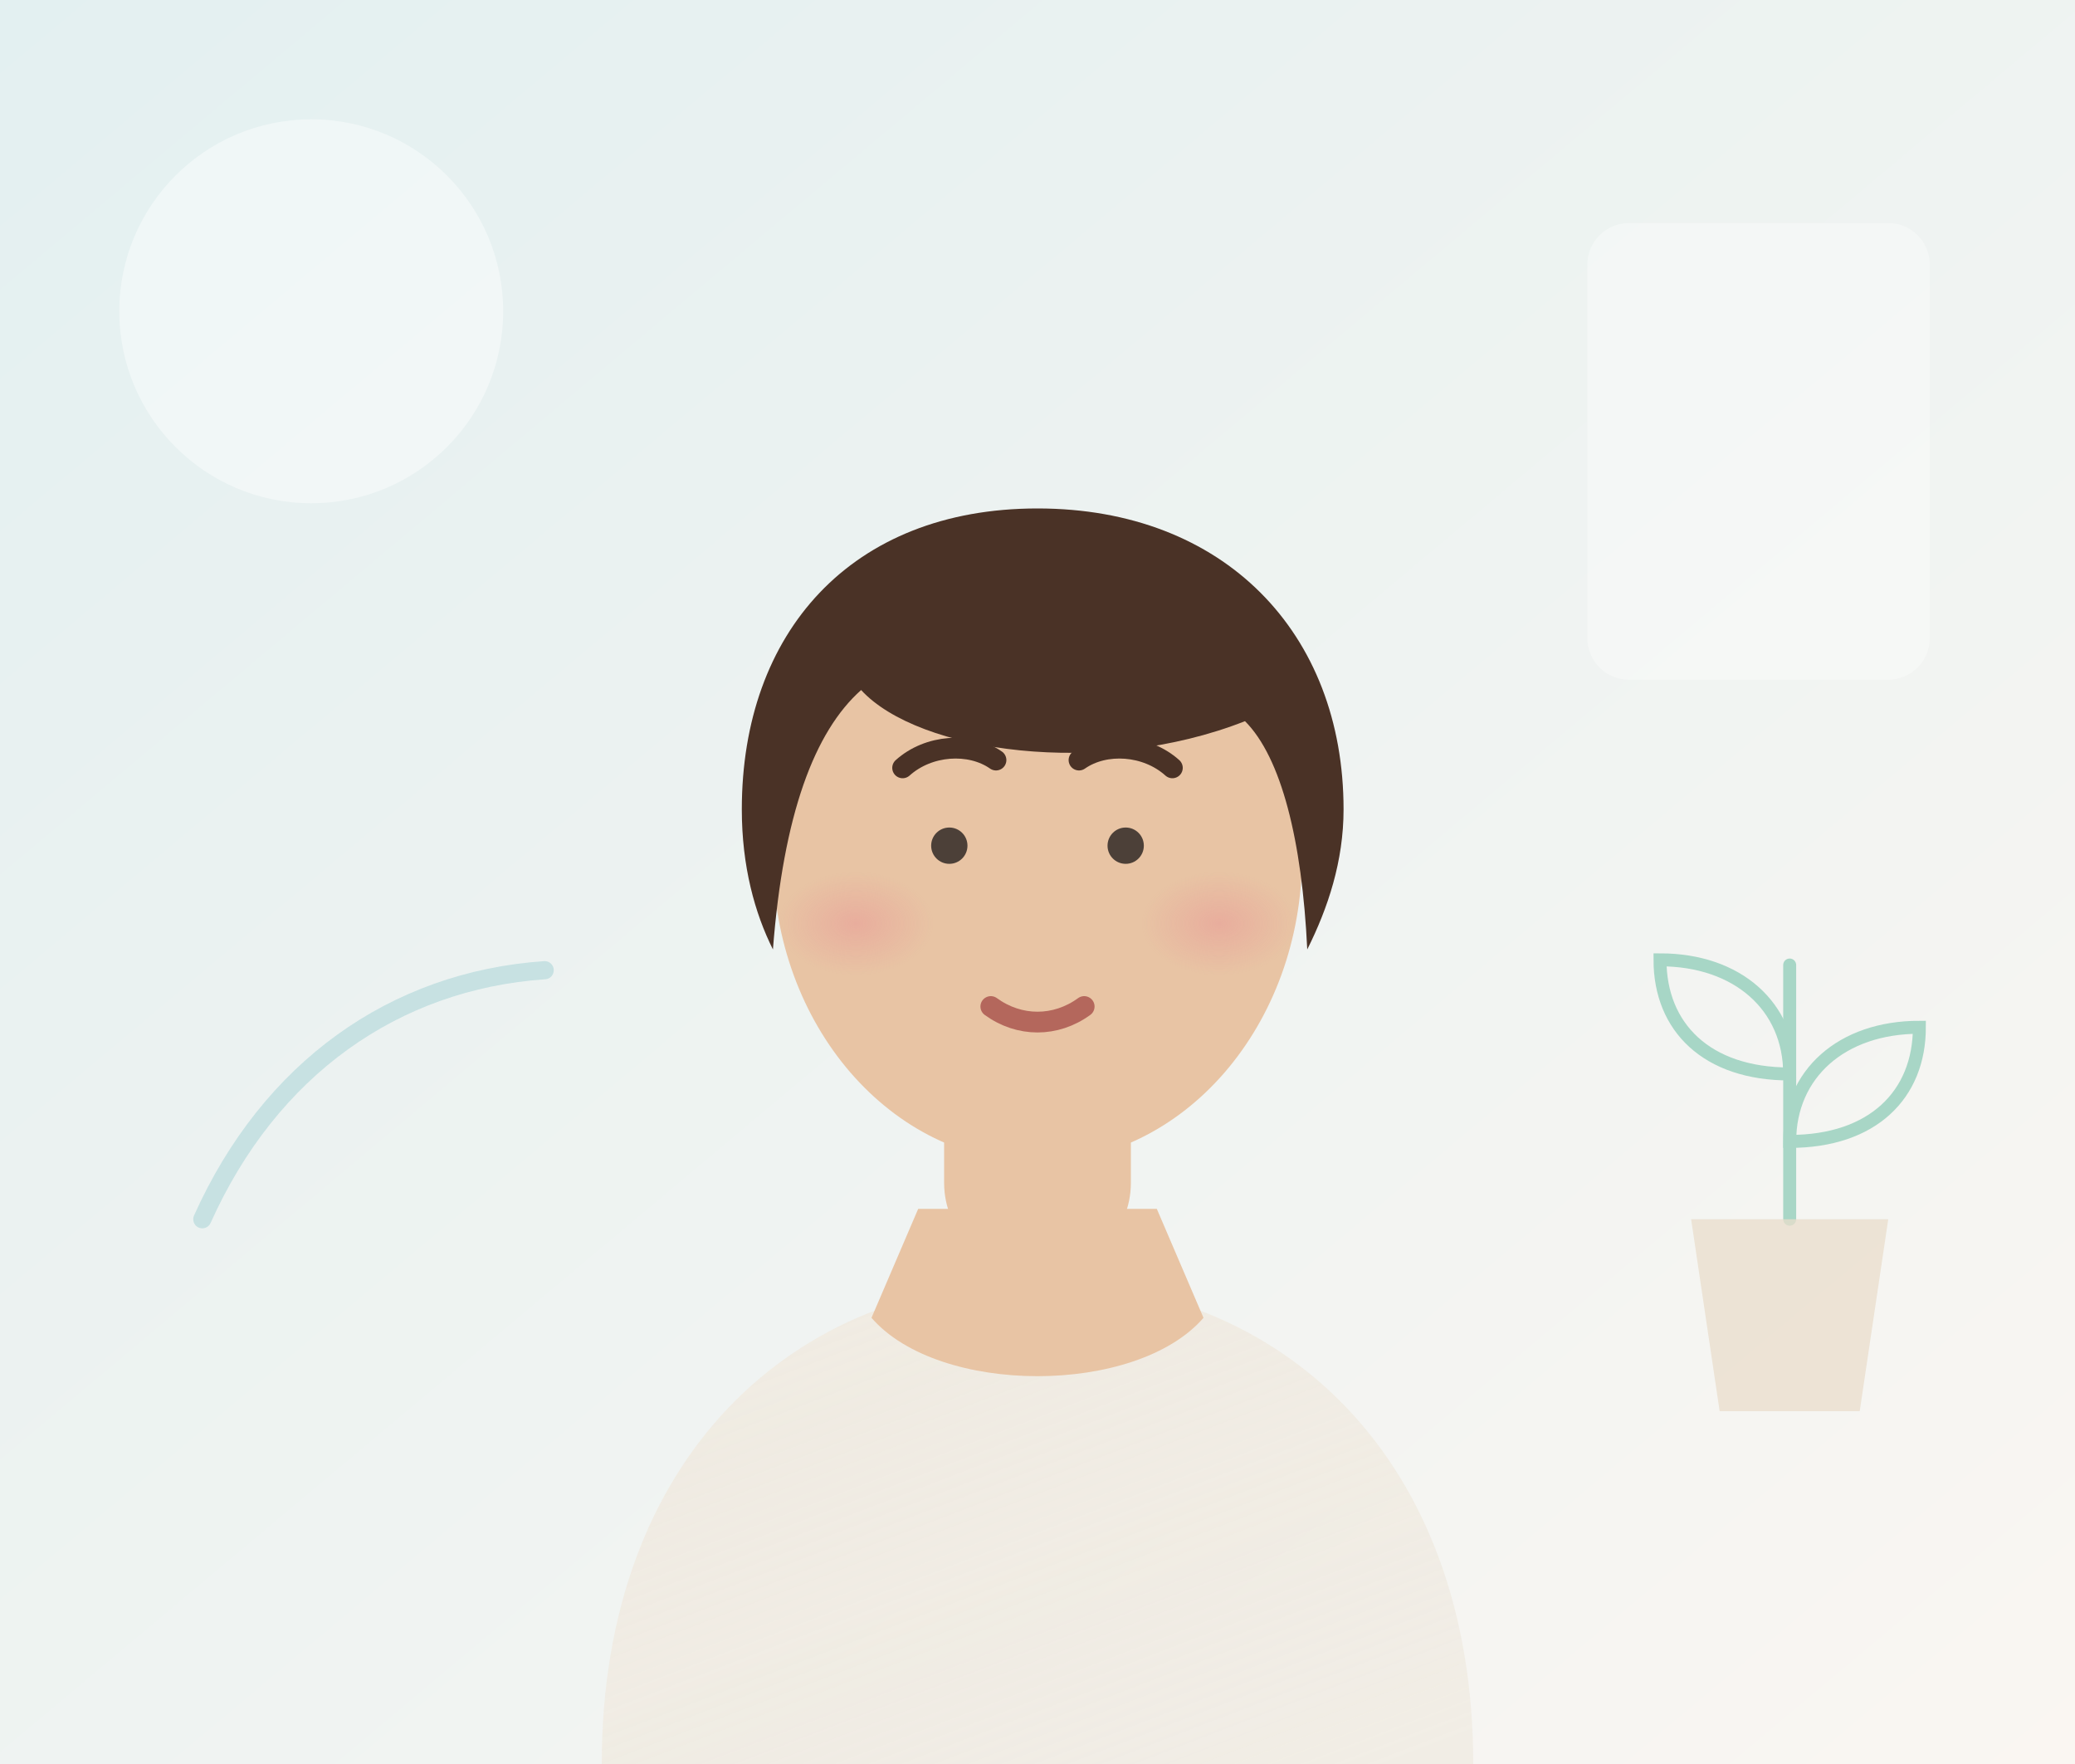
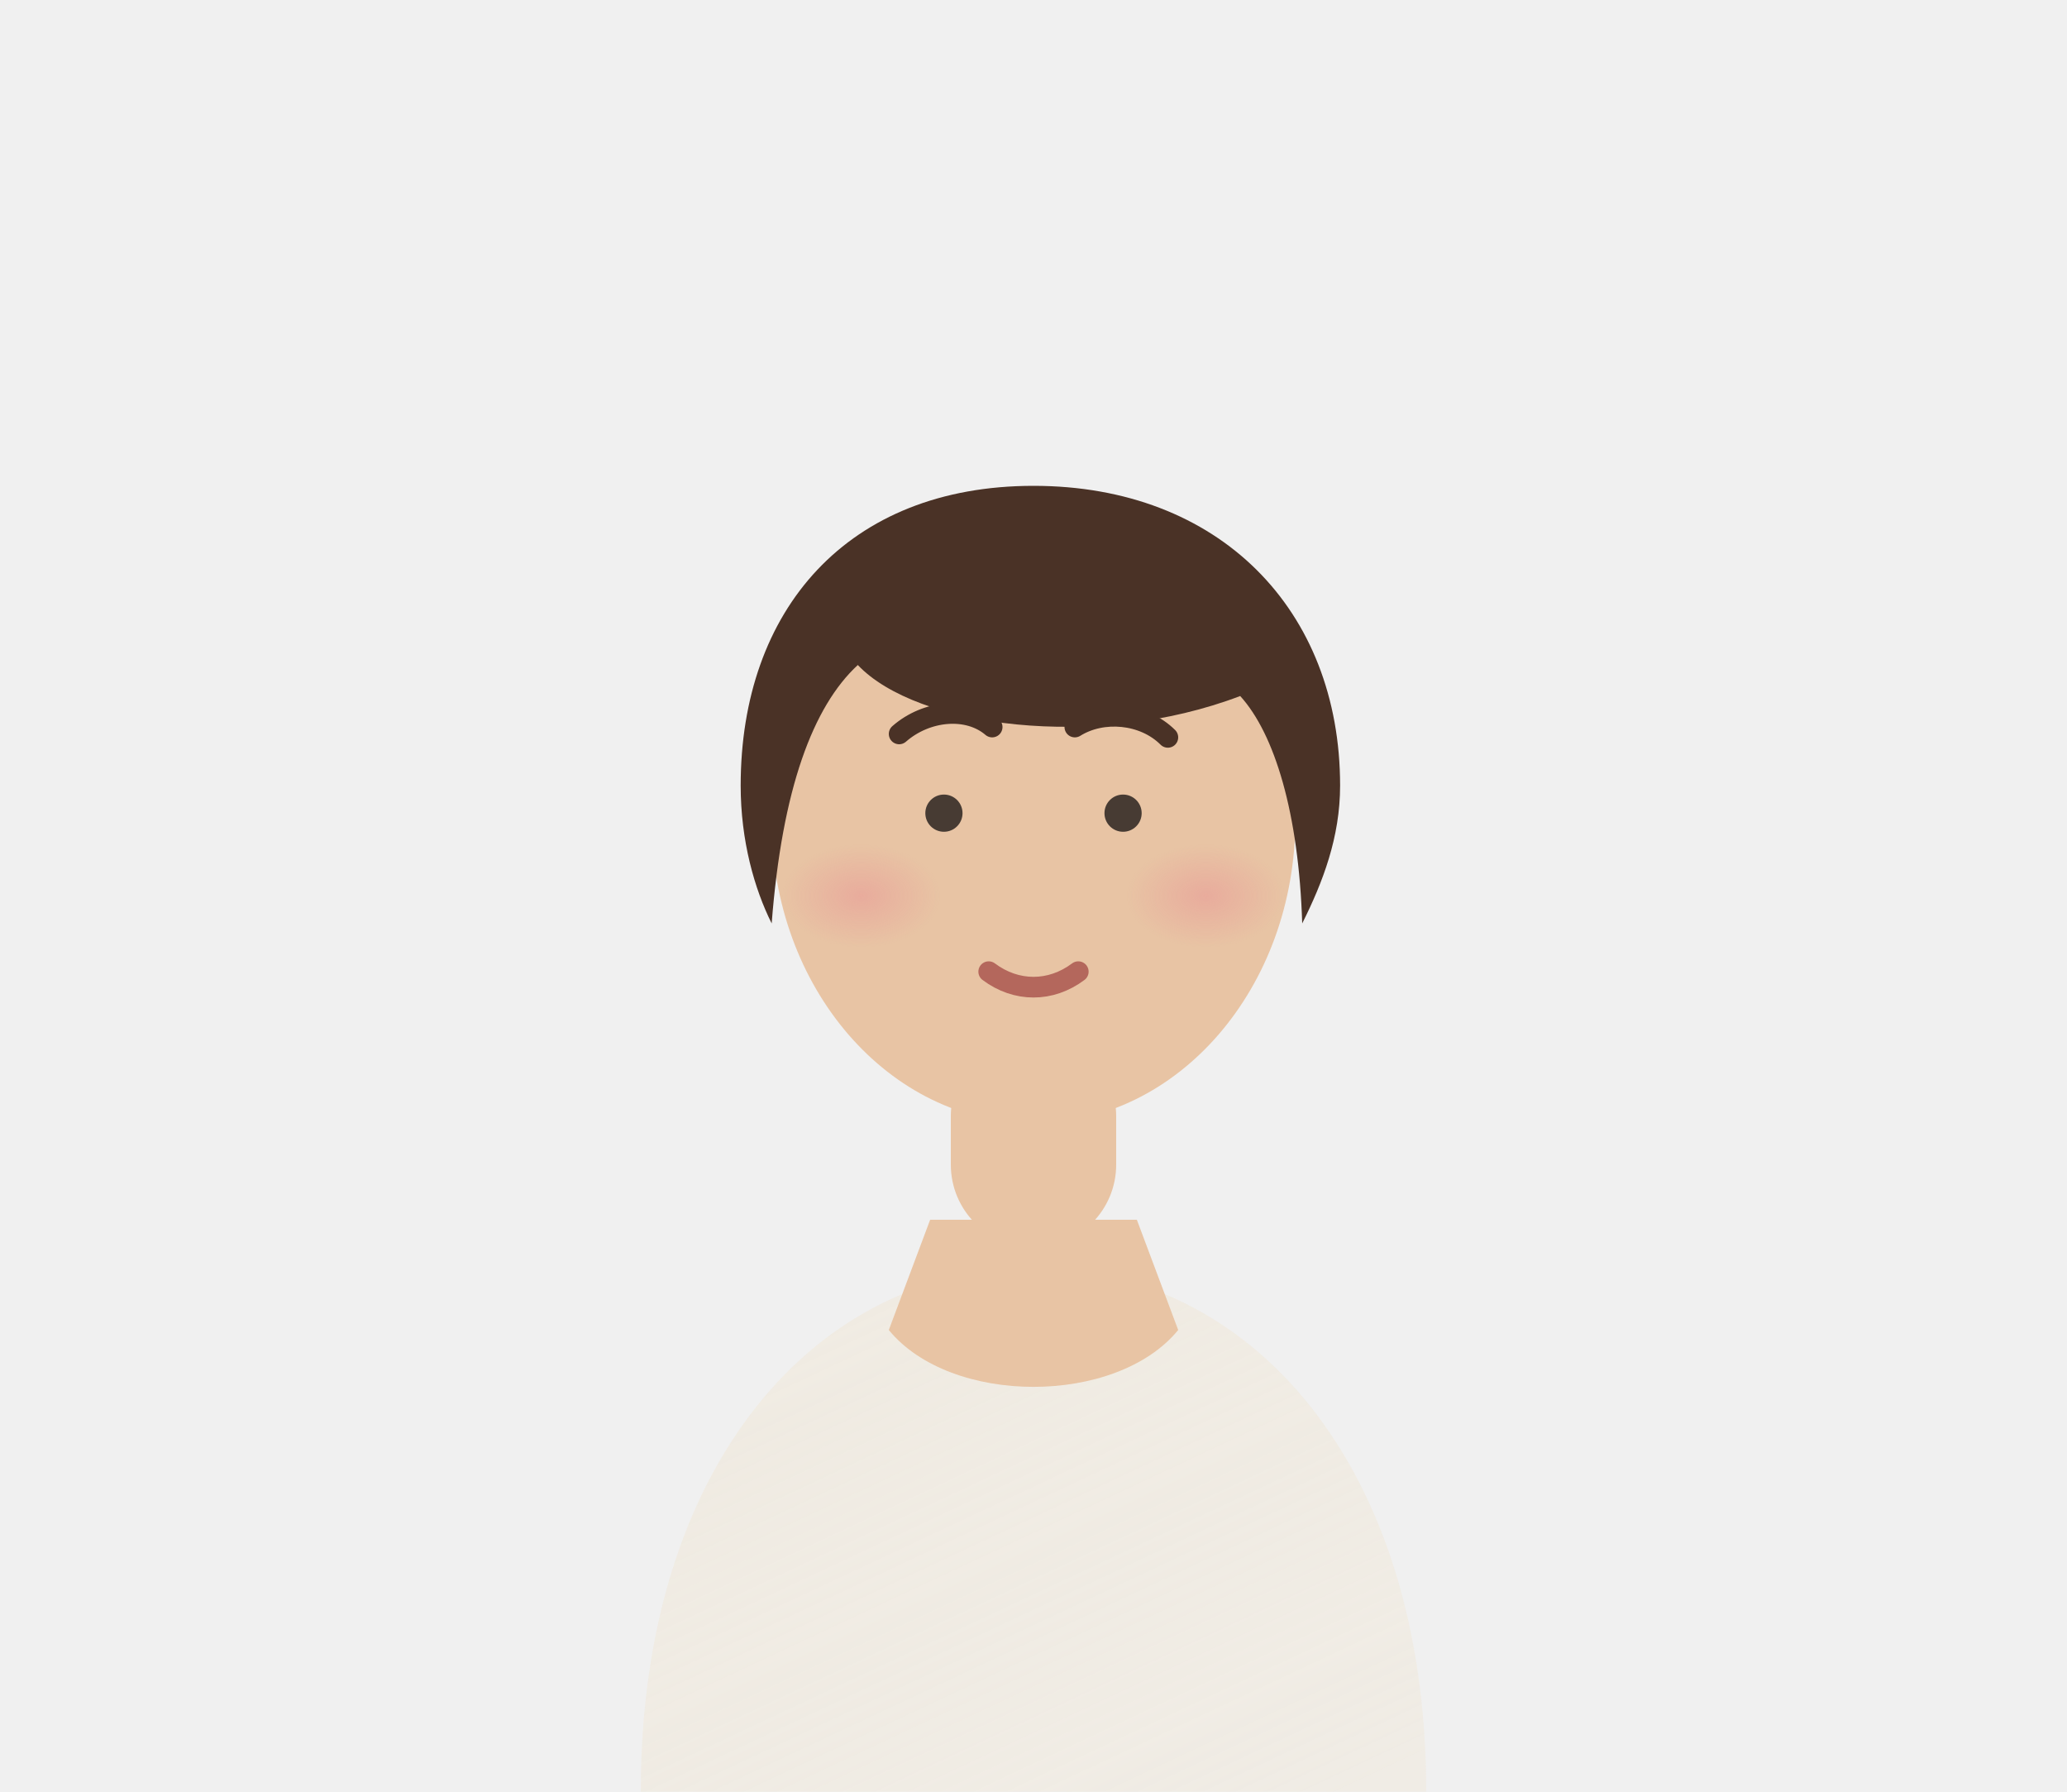
- <svg xmlns="http://www.w3.org/2000/svg" viewBox="0 0 800 680" width="800" height="680" role="img" aria-label="Portrait placeholder">
+ <svg xmlns="http://www.w3.org/2000/svg" viewBox="0 0 600 520" width="600" height="520" role="img" aria-label="Portrait placeholder">
  <defs>
-     <linearGradient id="bg" x1="0" y1="0" x2="1" y2="1">
-       <stop offset="0%" stop-color="#E3F0F1" />
-       <stop offset="100%" stop-color="#FAF6F2" />
-     </linearGradient>
    <linearGradient id="cloth" x1="0.2" y1="0" x2="0.9" y2="1">
      <stop offset="0%" stop-color="#F0EBE2" />
-       <stop offset="100%" stop-color="#F0EBE2" stop-opacity="0.78" />
+       <stop offset="100%" stop-color="#F0EBE2" stop-opacity="0.8" />
    </linearGradient>
    <radialGradient id="cheek" cx="0.5" cy="0.5" r="0.5">
-       <stop offset="0%" stop-color="#E9728A" stop-opacity="0.28" />
+       <stop offset="0%" stop-color="#E9728A" stop-opacity="0.3" />
      <stop offset="100%" stop-color="#E9728A" stop-opacity="0" />
    </radialGradient>
  </defs>
-   <rect width="800" height="680" fill="url(#bg)" />
-   <circle cx="120" cy="120" r="74" fill="#FFFFFF" opacity="0.42" />
-   <rect x="612" y="86" width="132" height="176" rx="16" fill="#FFFFFF" opacity="0.34" />
-   <path d="M78 470c26-58 74-92 132-96" stroke="#53ABB3" stroke-opacity="0.24" stroke-width="7" fill="none" stroke-linecap="round" />
-   <g opacity="0.5" stroke="#5CB89A" stroke-width="5" fill="none" stroke-linecap="round">
-     <path d="M690 470V372" />
-     <path d="M690 414c-32 0-50-18-50-44 30 0 50 18 50 44Z" />
-     <path d="M690 440c32 0 50-18 50-44-30 0-50 18-50 44Z" />
-   </g>
-   <path d="M652 470h76l-11 74h-54Z" fill="#E9DDCB" opacity="0.75" />
-   <path d="M232 680c0-118 74-186 168-186s168 68 168 186Z" fill="url(#cloth)" />
-   <path d="M336 508c26 30 102 30 128 0l-18-42H354Z" fill="#E8C4A4" />
-   <rect x="364" y="404" width="72" height="86" rx="34" fill="#E8C4A4" />
-   <ellipse cx="400" cy="330" rx="102" ry="118" fill="#E8C4A4" />
-   <path d="M400 196c-72 0-114 48-114 116 0 22 5 40 12 54 4-52 16-84 34-100 22 24 92 34 148 12 14 14 22 46 24 88 8-16 14-34 14-54 0-68-46-116-118-116Z" fill="#4A3226" />
-   <circle cx="366" cy="326" r="7" fill="#2A2320" opacity="0.82" />
-   <circle cx="434" cy="326" r="7" fill="#2A2320" opacity="0.82" />
-   <path d="M348 296c10-9 26-10 36-3M416 293c10-7 26-6 36 3" stroke="#4A3226" stroke-width="8" fill="none" stroke-linecap="round" />
-   <path d="M382 388c11 8 25 8 36 0" stroke="#B4675C" stroke-width="8" fill="none" stroke-linecap="round" />
-   <ellipse cx="330" cy="356" rx="30" ry="20" fill="url(#cheek)" />
-   <ellipse cx="470" cy="356" rx="30" ry="20" fill="url(#cheek)" />
+   <path d="M186 520c0-96 52-152 114-152s114 56 114 152Z" fill="url(#cloth)" />
+   <path d="M258 386c18 22 66 22 84 0l-12-32h-60Z" fill="#E8C4A4" />
+   <rect x="276" y="300" width="48" height="62" rx="24" fill="#E8C4A4" />
+   <ellipse cx="300" cy="238" rx="76" ry="88" fill="#E8C4A4" />
+   <path d="M300 141c-54 0-85 36-85 87 0 16 4 30 9 40 3-39 12-63 25-75 17 18 69 25 111 9 10 11 17 34 18 66 6-12 11-25 11-40 0-51-35-87-89-87Z" fill="#4A3226" />
+   <circle cx="274" cy="236" r="5.4" fill="#2A2320" opacity="0.85" />
+   <circle cx="326" cy="236" r="5.4" fill="#2A2320" opacity="0.85" />
+   <path d="M261 213c8-7 20-8 27-2M312 211c8-5 20-4 27 3" stroke="#4A3226" stroke-width="6" fill="none" stroke-linecap="round" />
+   <path d="M287 282c8 6 18 6 26 0" stroke="#B4675C" stroke-width="6" fill="none" stroke-linecap="round" />
+   <ellipse cx="250" cy="260" rx="23" ry="15" fill="url(#cheek)" />
+   <ellipse cx="350" cy="260" rx="23" ry="15" fill="url(#cheek)" />
</svg>
